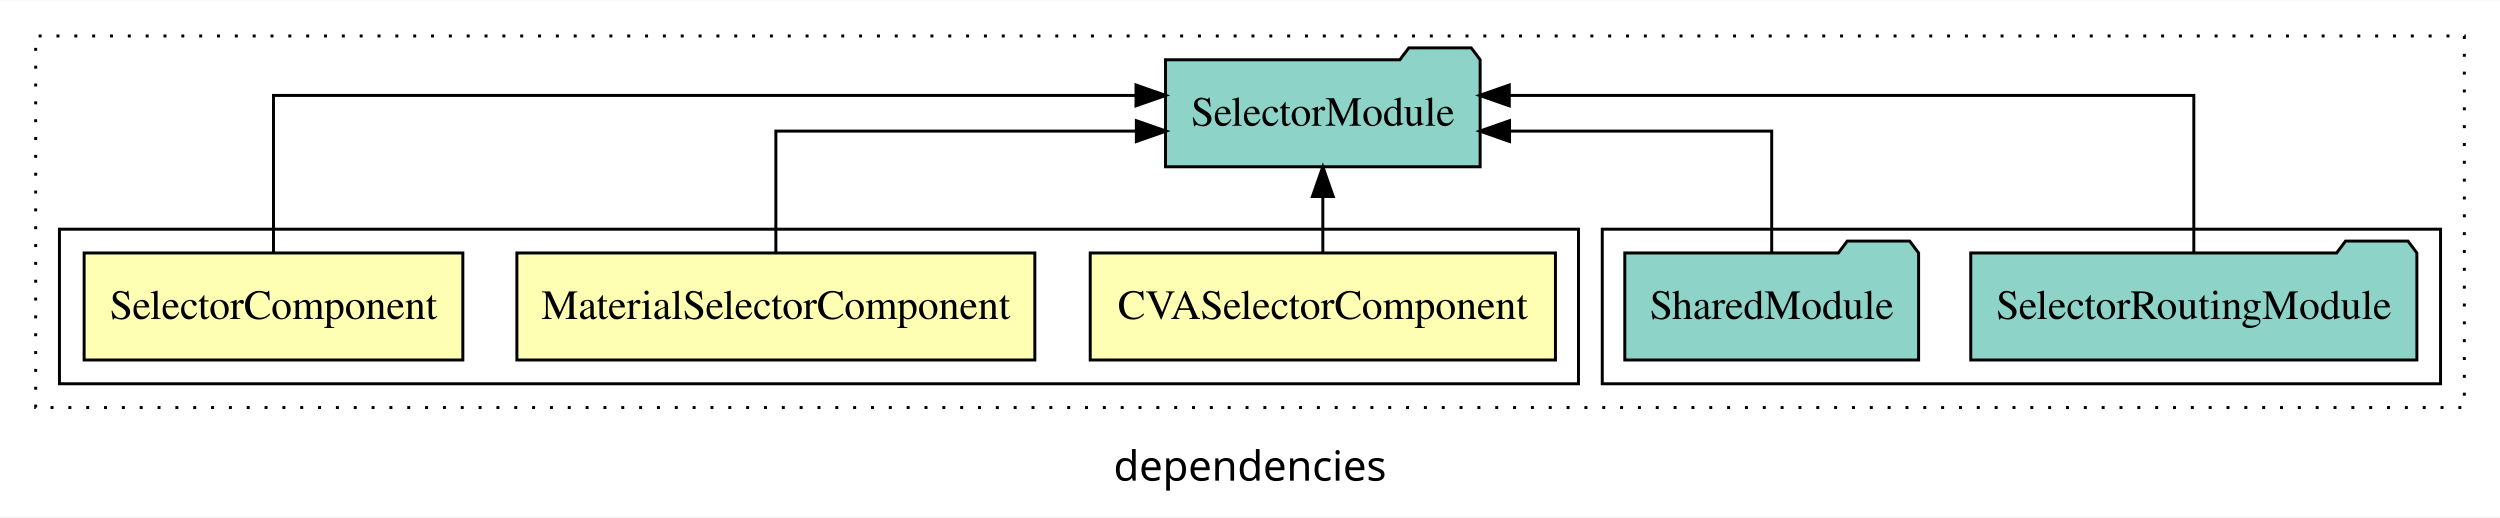
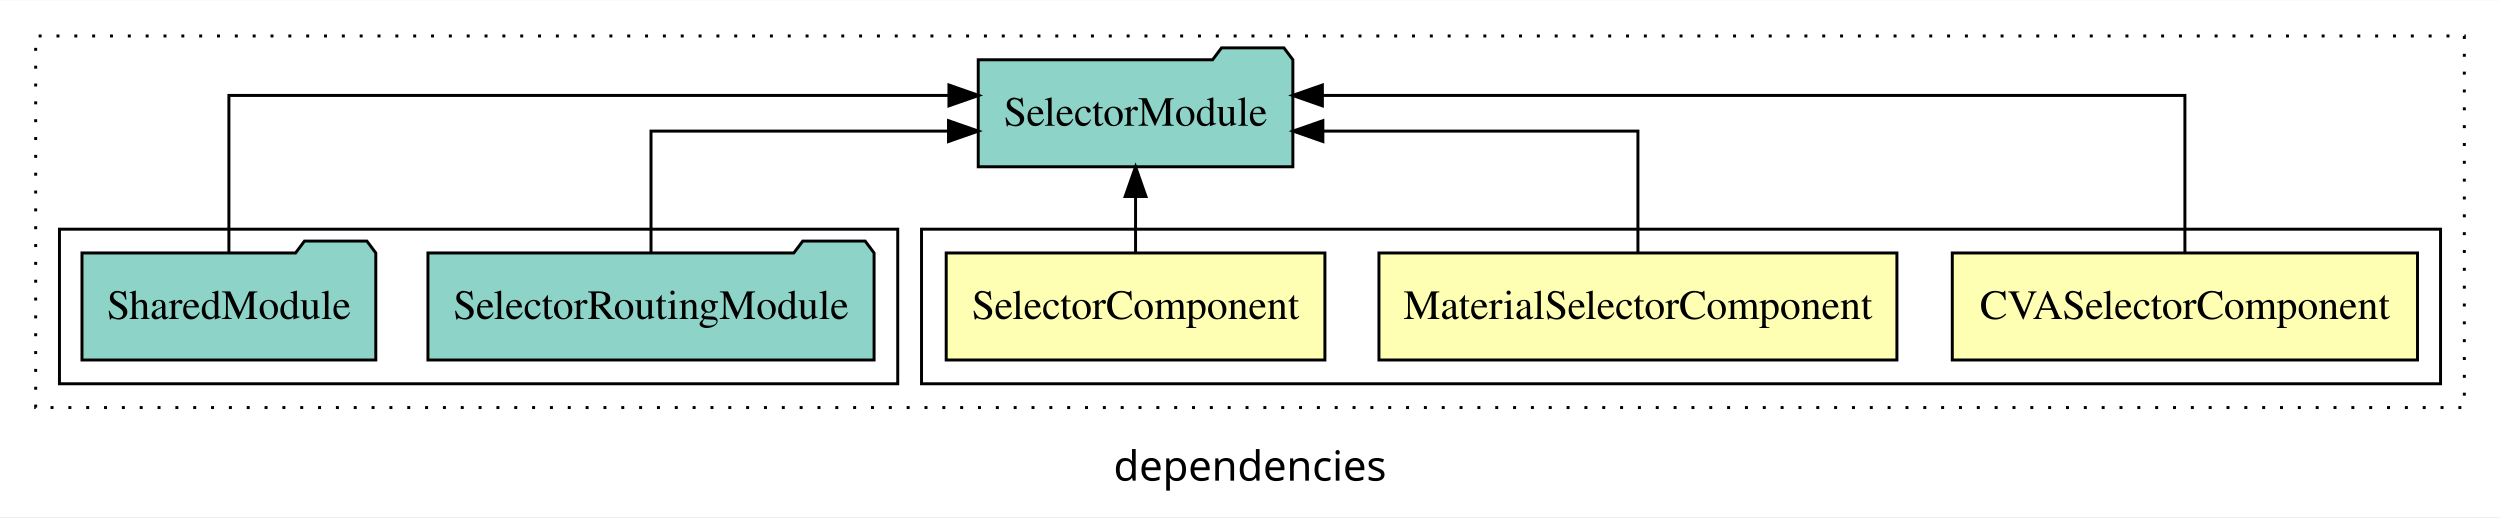
<svg xmlns="http://www.w3.org/2000/svg" width="841pt" height="174pt" viewBox="0.00 0.00 841.00 173.80">
  <g id="graph0" class="graph" transform="scale(1 1) rotate(0) translate(4 169.8)">
    <polygon fill="white" stroke="transparent" points="-4,4 -4,-169.8 837,-169.8 837,4 -4,4" />
    <text text-anchor="middle" x="416.5" y="-8.2" font-family="sans-serif" font-size="14.00">dependencies</text>
    <g id="clust1" class="cluster">
      <polygon fill="none" stroke="black" stroke-dasharray="1,5" points="8,-32.8 8,-157.8 825,-157.8 825,-32.8 8,-32.8" />
    </g>
+     <g id="clust2" class="cluster">
+       <polygon fill="none" stroke="black" points="306,-40.8 306,-92.8 817,-92.8 817,-40.8 306,-40.8" />
+     </g>
    <g id="clust6" class="cluster">
-       <polygon fill="none" stroke="black" points="535,-40.8 535,-92.8 817,-92.8 817,-40.8 535,-40.8" />
-     </g>
-     <g id="clust2" class="cluster">
-       <polygon fill="none" stroke="black" points="16,-40.8 16,-92.8 527,-92.8 527,-40.8 16,-40.8" />
+       <polygon fill="none" stroke="black" points="16,-40.8 16,-92.8 298,-92.8 298,-40.8 16,-40.8" />
    </g>
    <g id="node1" class="node">
-       <polygon fill="#ffffb3" stroke="black" points="519.25,-84.8 362.75,-84.8 362.75,-48.8 519.25,-48.8 519.25,-84.8" />
-       <text text-anchor="middle" x="441" y="-62.6" font-family="Times,serif" font-size="14.00">CVASelectorComponent</text>
+       <polygon fill="#ffffb3" stroke="black" points="809.25,-84.8 652.75,-84.8 652.75,-48.8 809.25,-48.8 809.25,-84.8" />
+       <text text-anchor="middle" x="731" y="-62.6" font-family="Times,serif" font-size="14.00">CVASelectorComponent</text>
    </g>
    <g id="node4" class="node">
-       <polygon fill="#8dd3c7" stroke="black" points="493.92,-149.8 490.92,-153.8 469.92,-153.8 466.92,-149.8 388.08,-149.8 388.08,-113.8 493.92,-113.8 493.92,-149.8" />
-       <text text-anchor="middle" x="441" y="-127.6" font-family="Times,serif" font-size="14.00">SelectorModule</text>
+       <polygon fill="#8dd3c7" stroke="black" points="430.92,-149.8 427.92,-153.8 406.92,-153.8 403.92,-149.8 325.08,-149.8 325.08,-113.8 430.92,-113.8 430.92,-149.8" />
+       <text text-anchor="middle" x="378" y="-127.6" font-family="Times,serif" font-size="14.00">SelectorModule</text>
    </g>
    <g id="edge1" class="edge">
-       <path fill="none" stroke="black" d="M441,-84.91C441,-84.91 441,-103.79 441,-103.79" />
-       <polygon fill="black" stroke="black" points="437.5,-103.79 441,-113.79 444.5,-103.79 437.5,-103.79" />
+       <path fill="none" stroke="black" d="M731,-85.08C731,-106.12 731,-137.8 731,-137.8 731,-137.8 440.85,-137.8 440.85,-137.8" />
+       <polygon fill="black" stroke="black" points="440.85,-134.3 430.85,-137.8 440.85,-141.3 440.85,-134.3" />
    </g>
    <g id="node2" class="node">
-       <polygon fill="#ffffb3" stroke="black" points="344.12,-84.8 169.88,-84.8 169.88,-48.8 344.12,-48.8 344.12,-84.8" />
-       <text text-anchor="middle" x="257" y="-62.6" font-family="Times,serif" font-size="14.00">MaterialSelectorComponent</text>
+       <polygon fill="#ffffb3" stroke="black" points="634.12,-84.8 459.88,-84.8 459.88,-48.8 634.12,-48.8 634.12,-84.8" />
+       <text text-anchor="middle" x="547" y="-62.6" font-family="Times,serif" font-size="14.00">MaterialSelectorComponent</text>
    </g>
    <g id="edge2" class="edge">
-       <path fill="none" stroke="black" d="M257,-84.82C257,-102.17 257,-125.8 257,-125.8 257,-125.8 378.27,-125.8 378.27,-125.8" />
-       <polygon fill="black" stroke="black" points="378.27,-129.3 388.27,-125.8 378.27,-122.3 378.27,-129.3" />
+       <path fill="none" stroke="black" d="M547,-84.82C547,-102.17 547,-125.8 547,-125.8 547,-125.8 441.01,-125.8 441.01,-125.8" />
+       <polygon fill="black" stroke="black" points="441.01,-122.3 431.01,-125.8 441.01,-129.3 441.01,-122.3" />
    </g>
    <g id="node3" class="node">
-       <polygon fill="#ffffb3" stroke="black" points="151.7,-84.8 24.3,-84.8 24.3,-48.8 151.7,-48.8 151.7,-84.8" />
-       <text text-anchor="middle" x="88" y="-62.6" font-family="Times,serif" font-size="14.00">SelectorComponent</text>
+       <polygon fill="#ffffb3" stroke="black" points="441.7,-84.8 314.3,-84.8 314.3,-48.8 441.7,-48.8 441.7,-84.8" />
+       <text text-anchor="middle" x="378" y="-62.6" font-family="Times,serif" font-size="14.00">SelectorComponent</text>
    </g>
    <g id="edge3" class="edge">
-       <path fill="none" stroke="black" d="M88,-85.08C88,-106.12 88,-137.8 88,-137.8 88,-137.8 378.15,-137.8 378.15,-137.8" />
-       <polygon fill="black" stroke="black" points="378.15,-141.3 388.15,-137.8 378.15,-134.3 378.15,-141.3" />
+       <path fill="none" stroke="black" d="M378,-84.91C378,-84.91 378,-103.79 378,-103.79" />
+       <polygon fill="black" stroke="black" points="374.5,-103.79 378,-113.79 381.5,-103.79 374.5,-103.79" />
    </g>
    <g id="node5" class="node">
-       <polygon fill="#8dd3c7" stroke="black" points="809.04,-84.8 806.04,-88.8 785.04,-88.8 782.04,-84.8 658.96,-84.8 658.96,-48.8 809.04,-48.8 809.04,-84.8" />
-       <text text-anchor="middle" x="734" y="-62.6" font-family="Times,serif" font-size="14.00">SelectorRoutingModule</text>
+       <polygon fill="#8dd3c7" stroke="black" points="290.04,-84.8 287.04,-88.8 266.04,-88.8 263.04,-84.8 139.96,-84.8 139.96,-48.8 290.04,-48.8 290.04,-84.8" />
+       <text text-anchor="middle" x="215" y="-62.6" font-family="Times,serif" font-size="14.00">SelectorRoutingModule</text>
    </g>
    <g id="edge4" class="edge">
-       <path fill="none" stroke="black" d="M734,-85.08C734,-106.12 734,-137.8 734,-137.8 734,-137.8 503.72,-137.8 503.72,-137.8" />
-       <polygon fill="black" stroke="black" points="503.72,-134.3 493.72,-137.8 503.72,-141.3 503.72,-134.3" />
+       <path fill="none" stroke="black" d="M215,-84.82C215,-102.17 215,-125.8 215,-125.8 215,-125.8 315.08,-125.8 315.08,-125.8" />
+       <polygon fill="black" stroke="black" points="315.08,-129.3 325.08,-125.8 315.08,-122.3 315.08,-129.3" />
    </g>
    <g id="node6" class="node">
-       <polygon fill="#8dd3c7" stroke="black" points="641.42,-84.8 638.42,-88.8 617.42,-88.8 614.42,-84.8 542.58,-84.8 542.58,-48.8 641.42,-48.8 641.42,-84.8" />
-       <text text-anchor="middle" x="592" y="-62.6" font-family="Times,serif" font-size="14.00">SharedModule</text>
+       <polygon fill="#8dd3c7" stroke="black" points="122.42,-84.8 119.42,-88.8 98.42,-88.8 95.42,-84.8 23.58,-84.8 23.58,-48.8 122.42,-48.8 122.42,-84.8" />
+       <text text-anchor="middle" x="73" y="-62.6" font-family="Times,serif" font-size="14.00">SharedModule</text>
    </g>
    <g id="edge5" class="edge">
-       <path fill="none" stroke="black" d="M592,-84.82C592,-102.17 592,-125.8 592,-125.8 592,-125.8 503.81,-125.8 503.81,-125.8" />
-       <polygon fill="black" stroke="black" points="503.81,-122.3 493.81,-125.8 503.81,-129.3 503.81,-122.3" />
+       <path fill="none" stroke="black" d="M73,-85.08C73,-106.12 73,-137.8 73,-137.8 73,-137.8 315.22,-137.8 315.22,-137.8" />
+       <polygon fill="black" stroke="black" points="315.22,-141.3 325.22,-137.8 315.22,-134.3 315.22,-141.3" />
    </g>
  </g>
</svg>
